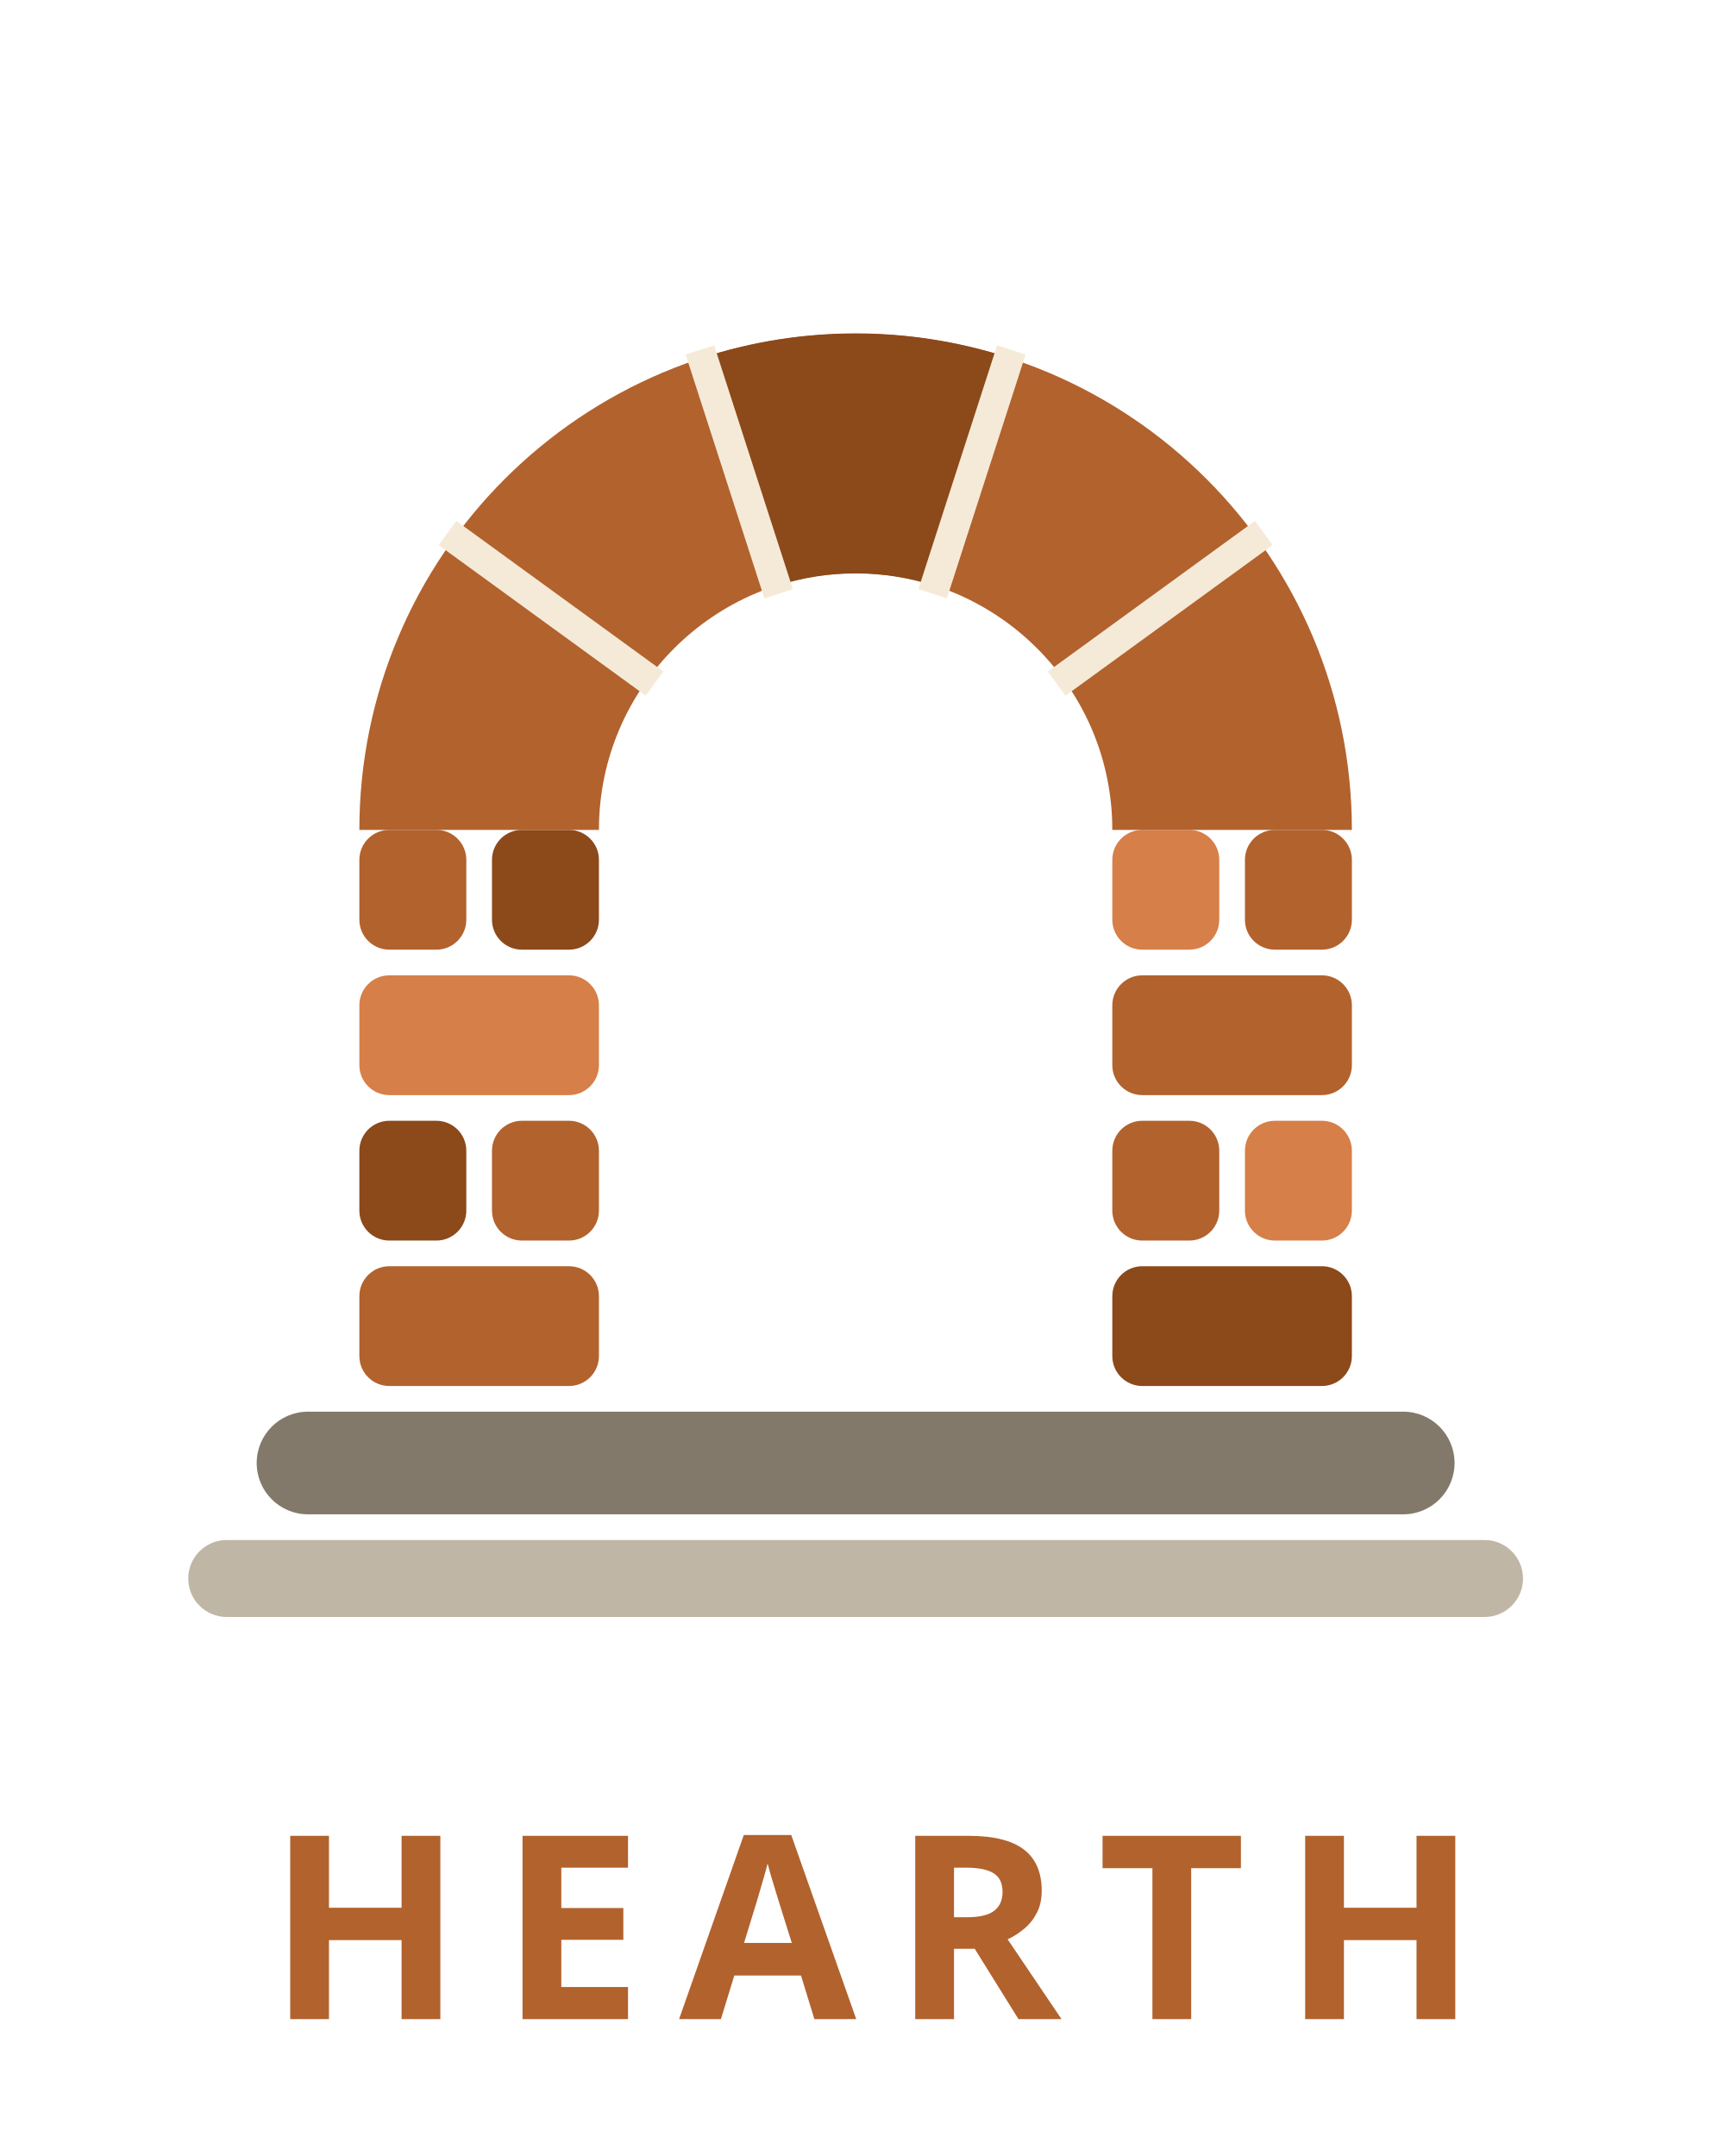
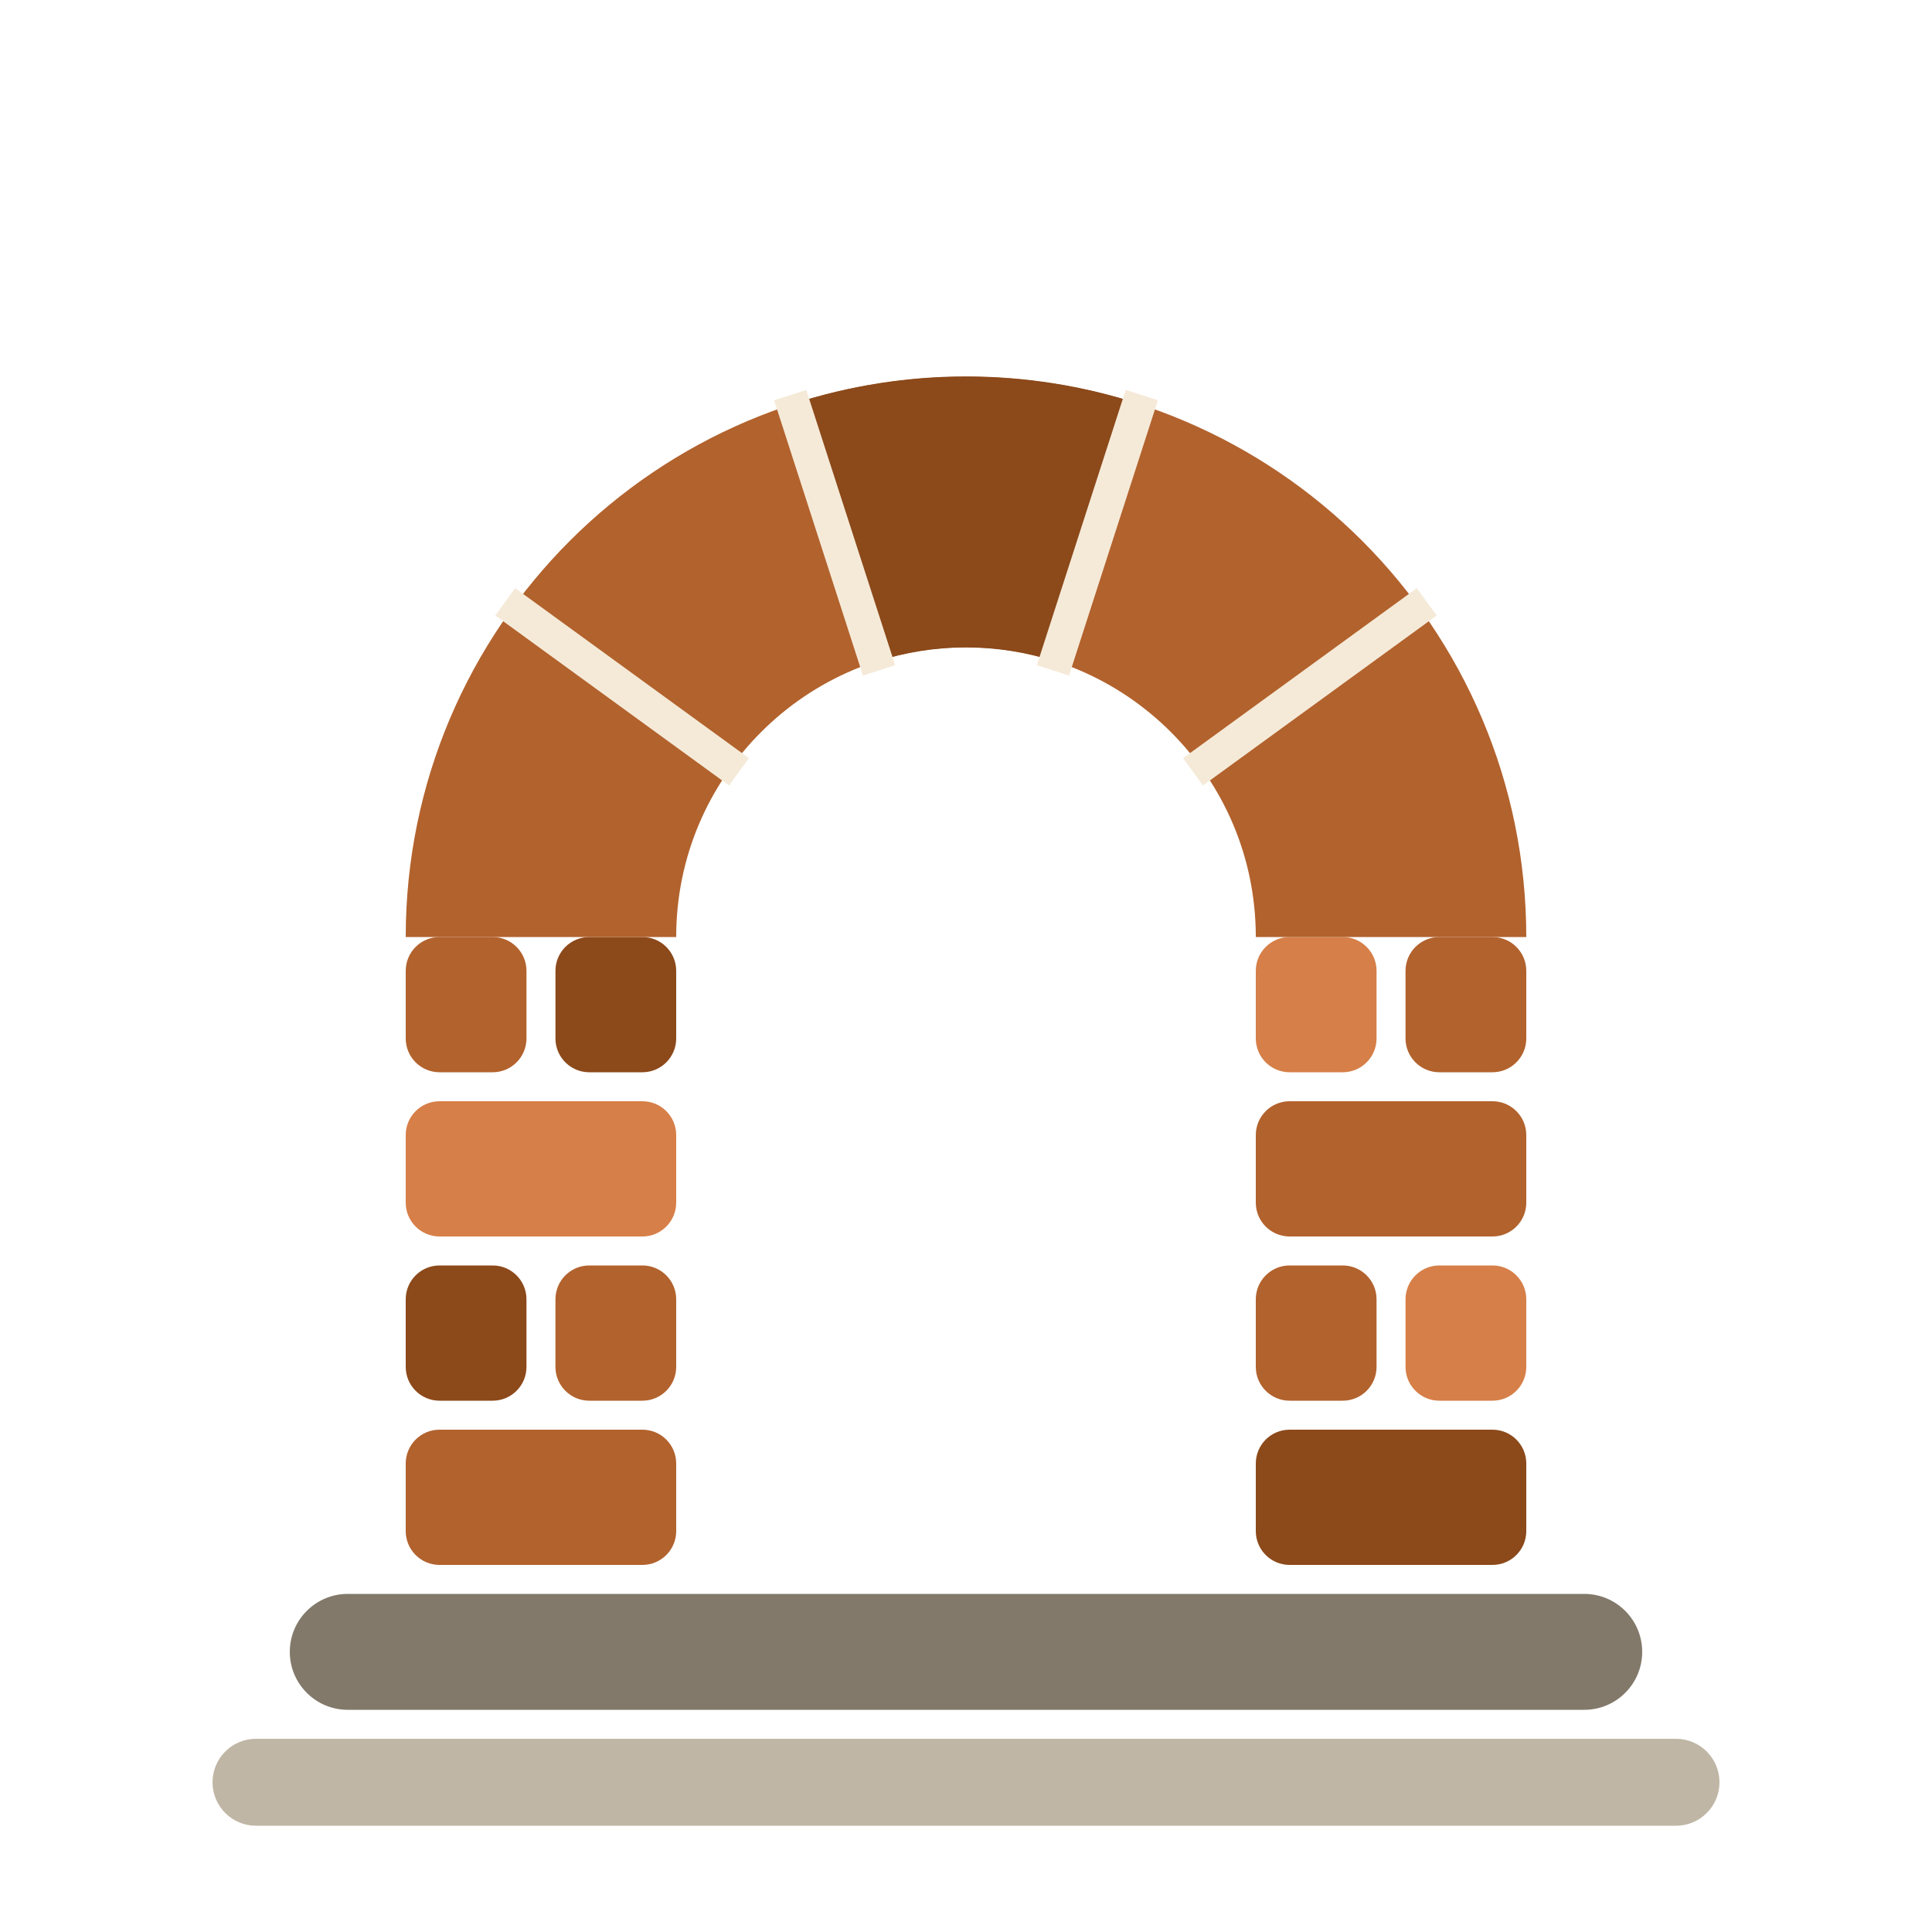
- <svg xmlns="http://www.w3.org/2000/svg" viewBox="0 0 200 252" width="400" height="504">
+ <svg xmlns="http://www.w3.org/2000/svg" viewBox="0 0 200 200" width="400" height="400">
  <rect x="30" y="165" width="140" height="12" rx="6" fill="#82796a" />
  <rect x="22" y="180" width="156" height="9" rx="4.5" fill="#c0b6a5" />
  <rect x="42" y="148" width="28" height="14" rx="3.5" fill="#b2622d" />
  <rect x="42" y="131" width="12.5" height="14" rx="3.5" fill="#8c491a" />
  <rect x="57.5" y="131" width="12.5" height="14" rx="3.5" fill="#b2622d" />
  <rect x="42" y="114" width="28" height="14" rx="3.5" fill="#d67f48" />
  <rect x="42" y="97" width="12.5" height="14" rx="3.5" fill="#b2622d" />
  <rect x="57.5" y="97" width="12.5" height="14" rx="3.5" fill="#8c491a" />
  <rect x="130" y="148" width="28" height="14" rx="3.5" fill="#8c491a" />
  <rect x="130" y="131" width="12.5" height="14" rx="3.5" fill="#b2622d" />
  <rect x="145.5" y="131" width="12.5" height="14" rx="3.5" fill="#d67f48" />
  <rect x="130" y="114" width="28" height="14" rx="3.5" fill="#b2622d" />
  <rect x="130" y="97" width="12.5" height="14" rx="3.5" fill="#d67f48" />
  <rect x="145.5" y="97" width="12.5" height="14" rx="3.5" fill="#b2622d" />
  <path d="M56,97 A44,44 0 0 1 144,97" stroke="#b2622d" stroke-width="28" fill="none" />
  <path d="M90.7,68.5 A30,30 0 0 1 109.3,68.5 L117.9,41.8 A58,58 0 0 0 82.1,41.8 Z" fill="#8c491a" />
  <line x1="123.5" y1="79.9" x2="147.7" y2="62.3" stroke="#f5ead8" stroke-width="3.5" />
  <line x1="109" y1="69.4" x2="118.2" y2="40.9" stroke="#f5ead8" stroke-width="3.5" />
  <line x1="91" y1="69.4" x2="81.8" y2="40.9" stroke="#f5ead8" stroke-width="3.5" />
  <line x1="76.5" y1="79.9" x2="52.3" y2="62.3" stroke="#f5ead8" stroke-width="3.5" />
  <image x="70" y="96" width="60" height="66" preserveAspectRatio="xMidYMid meet" />
-   <text x="102" y="236" text-anchor="middle" font-family="Figtree, 'Segoe UI', sans-serif" font-weight="700" font-size="30" letter-spacing="4.2" fill="#b2622d">HEARTH</text>
</svg>
